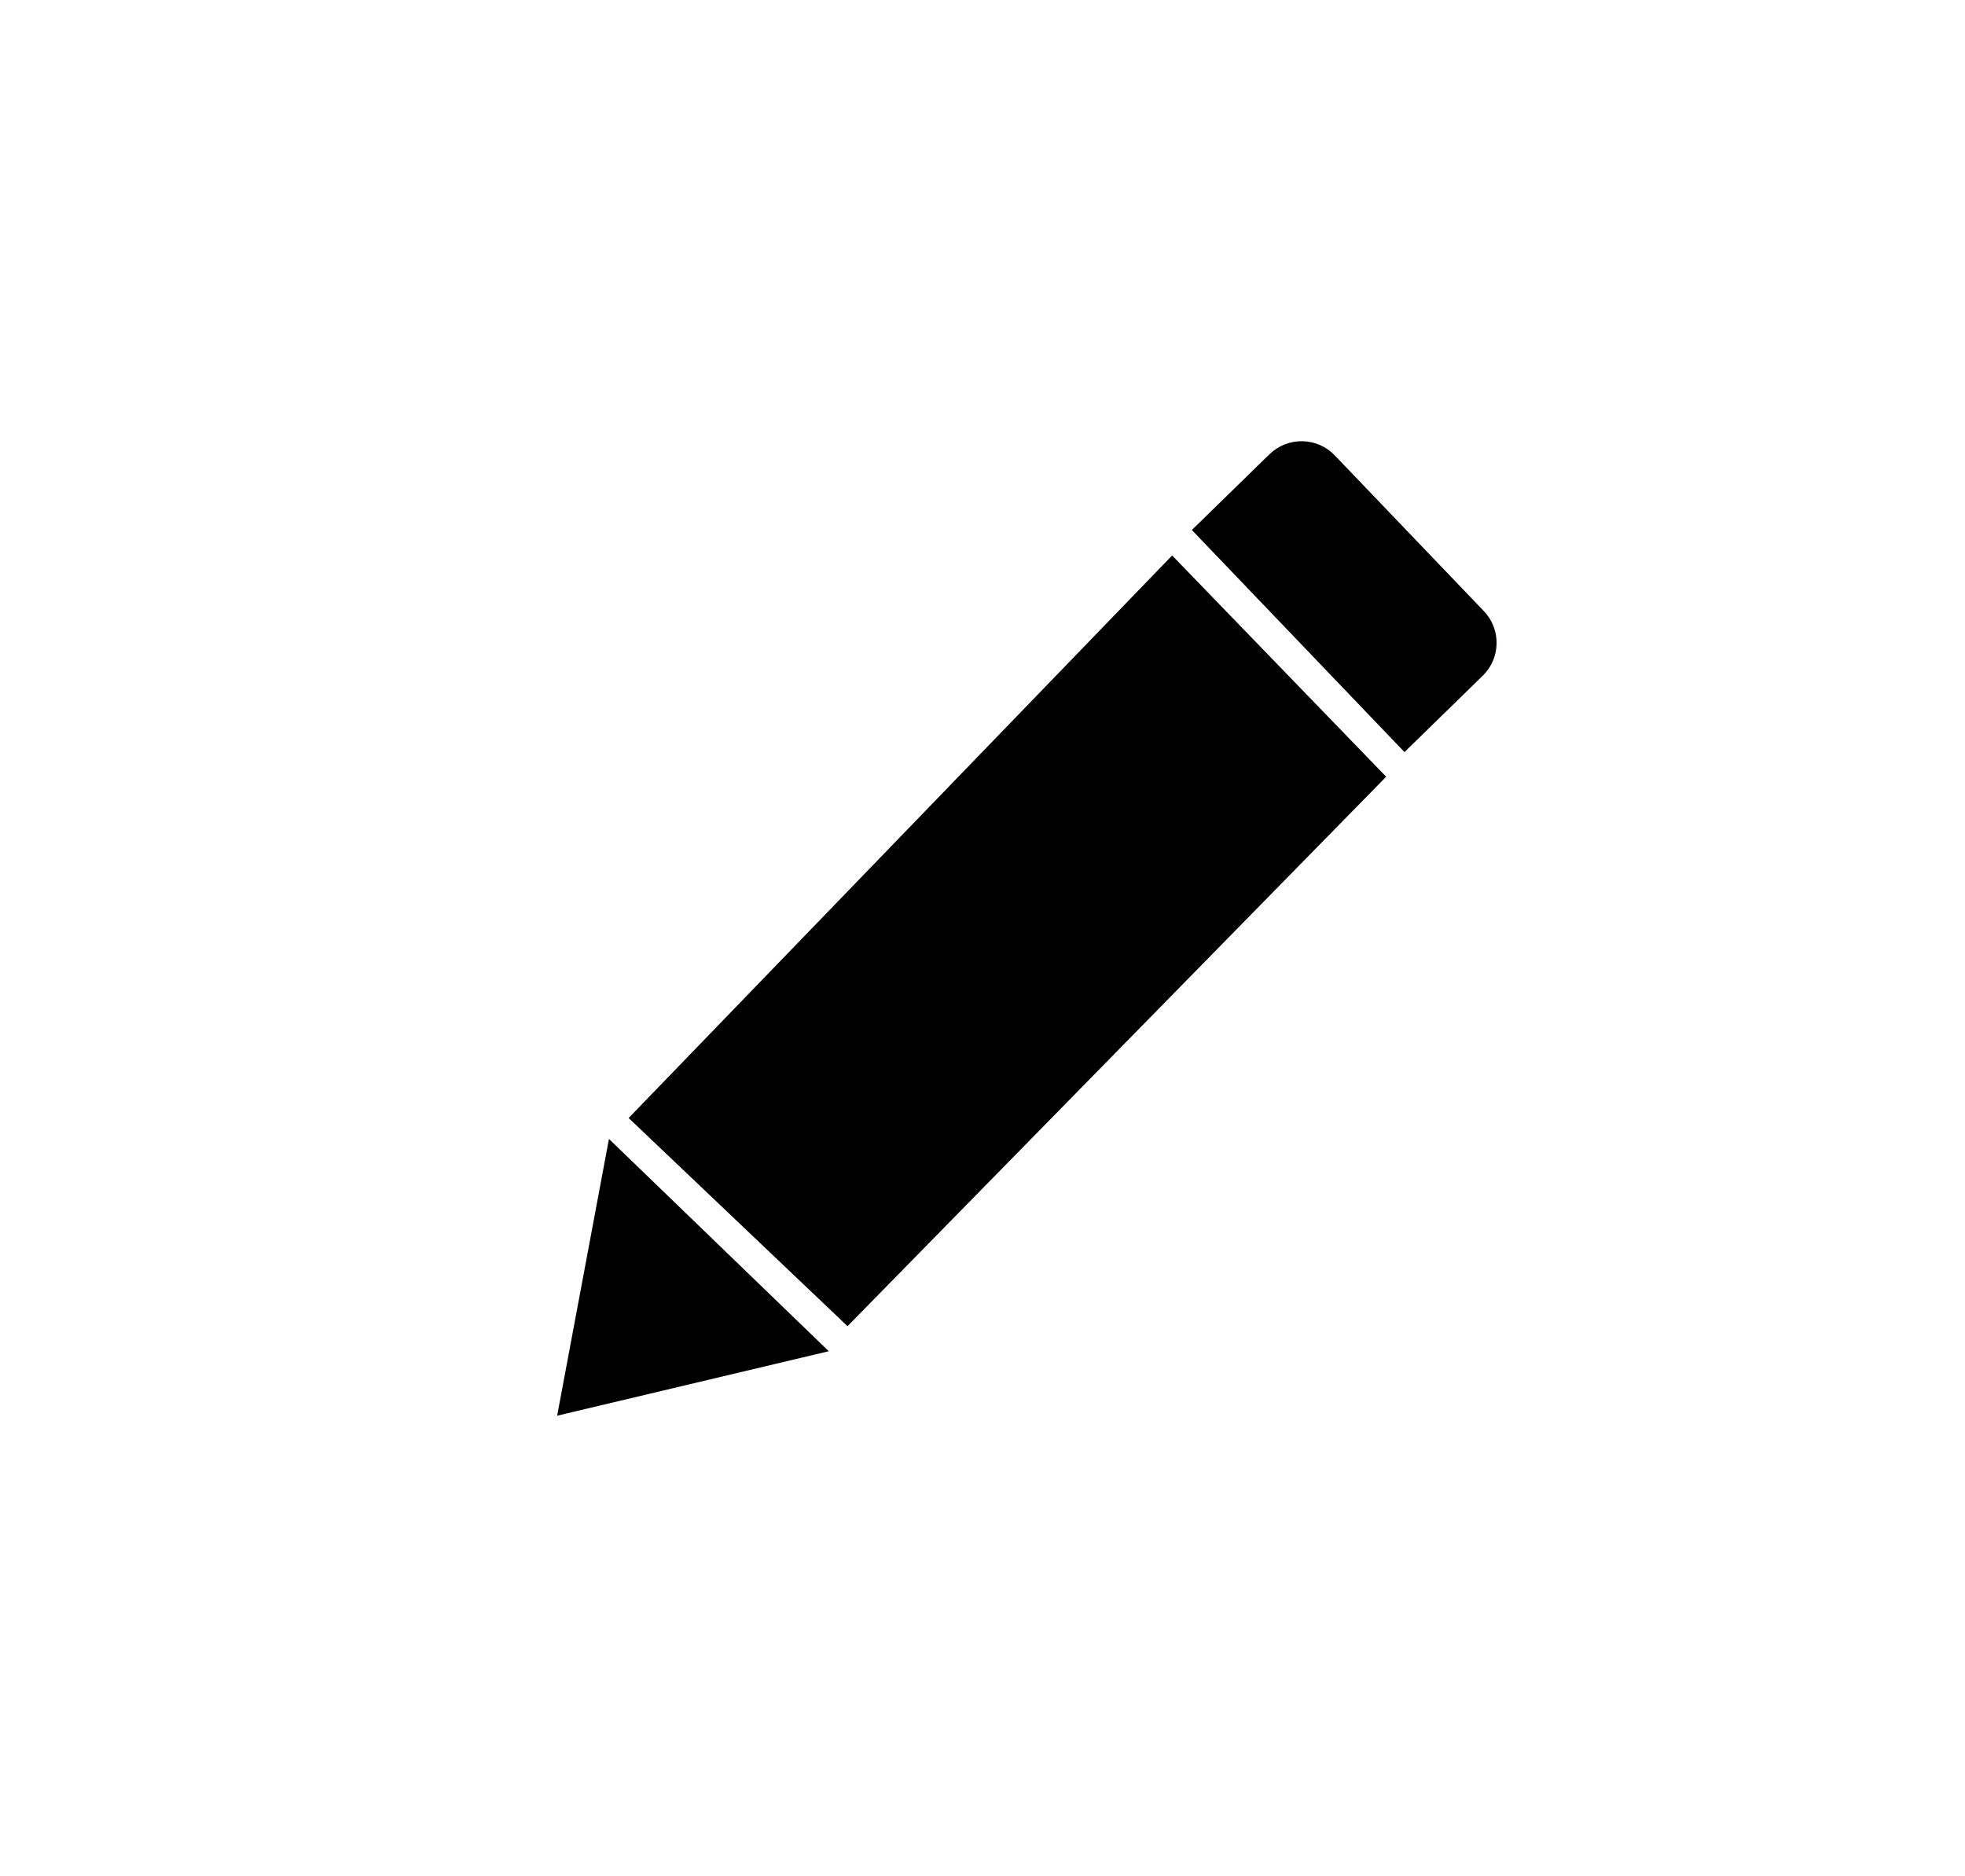
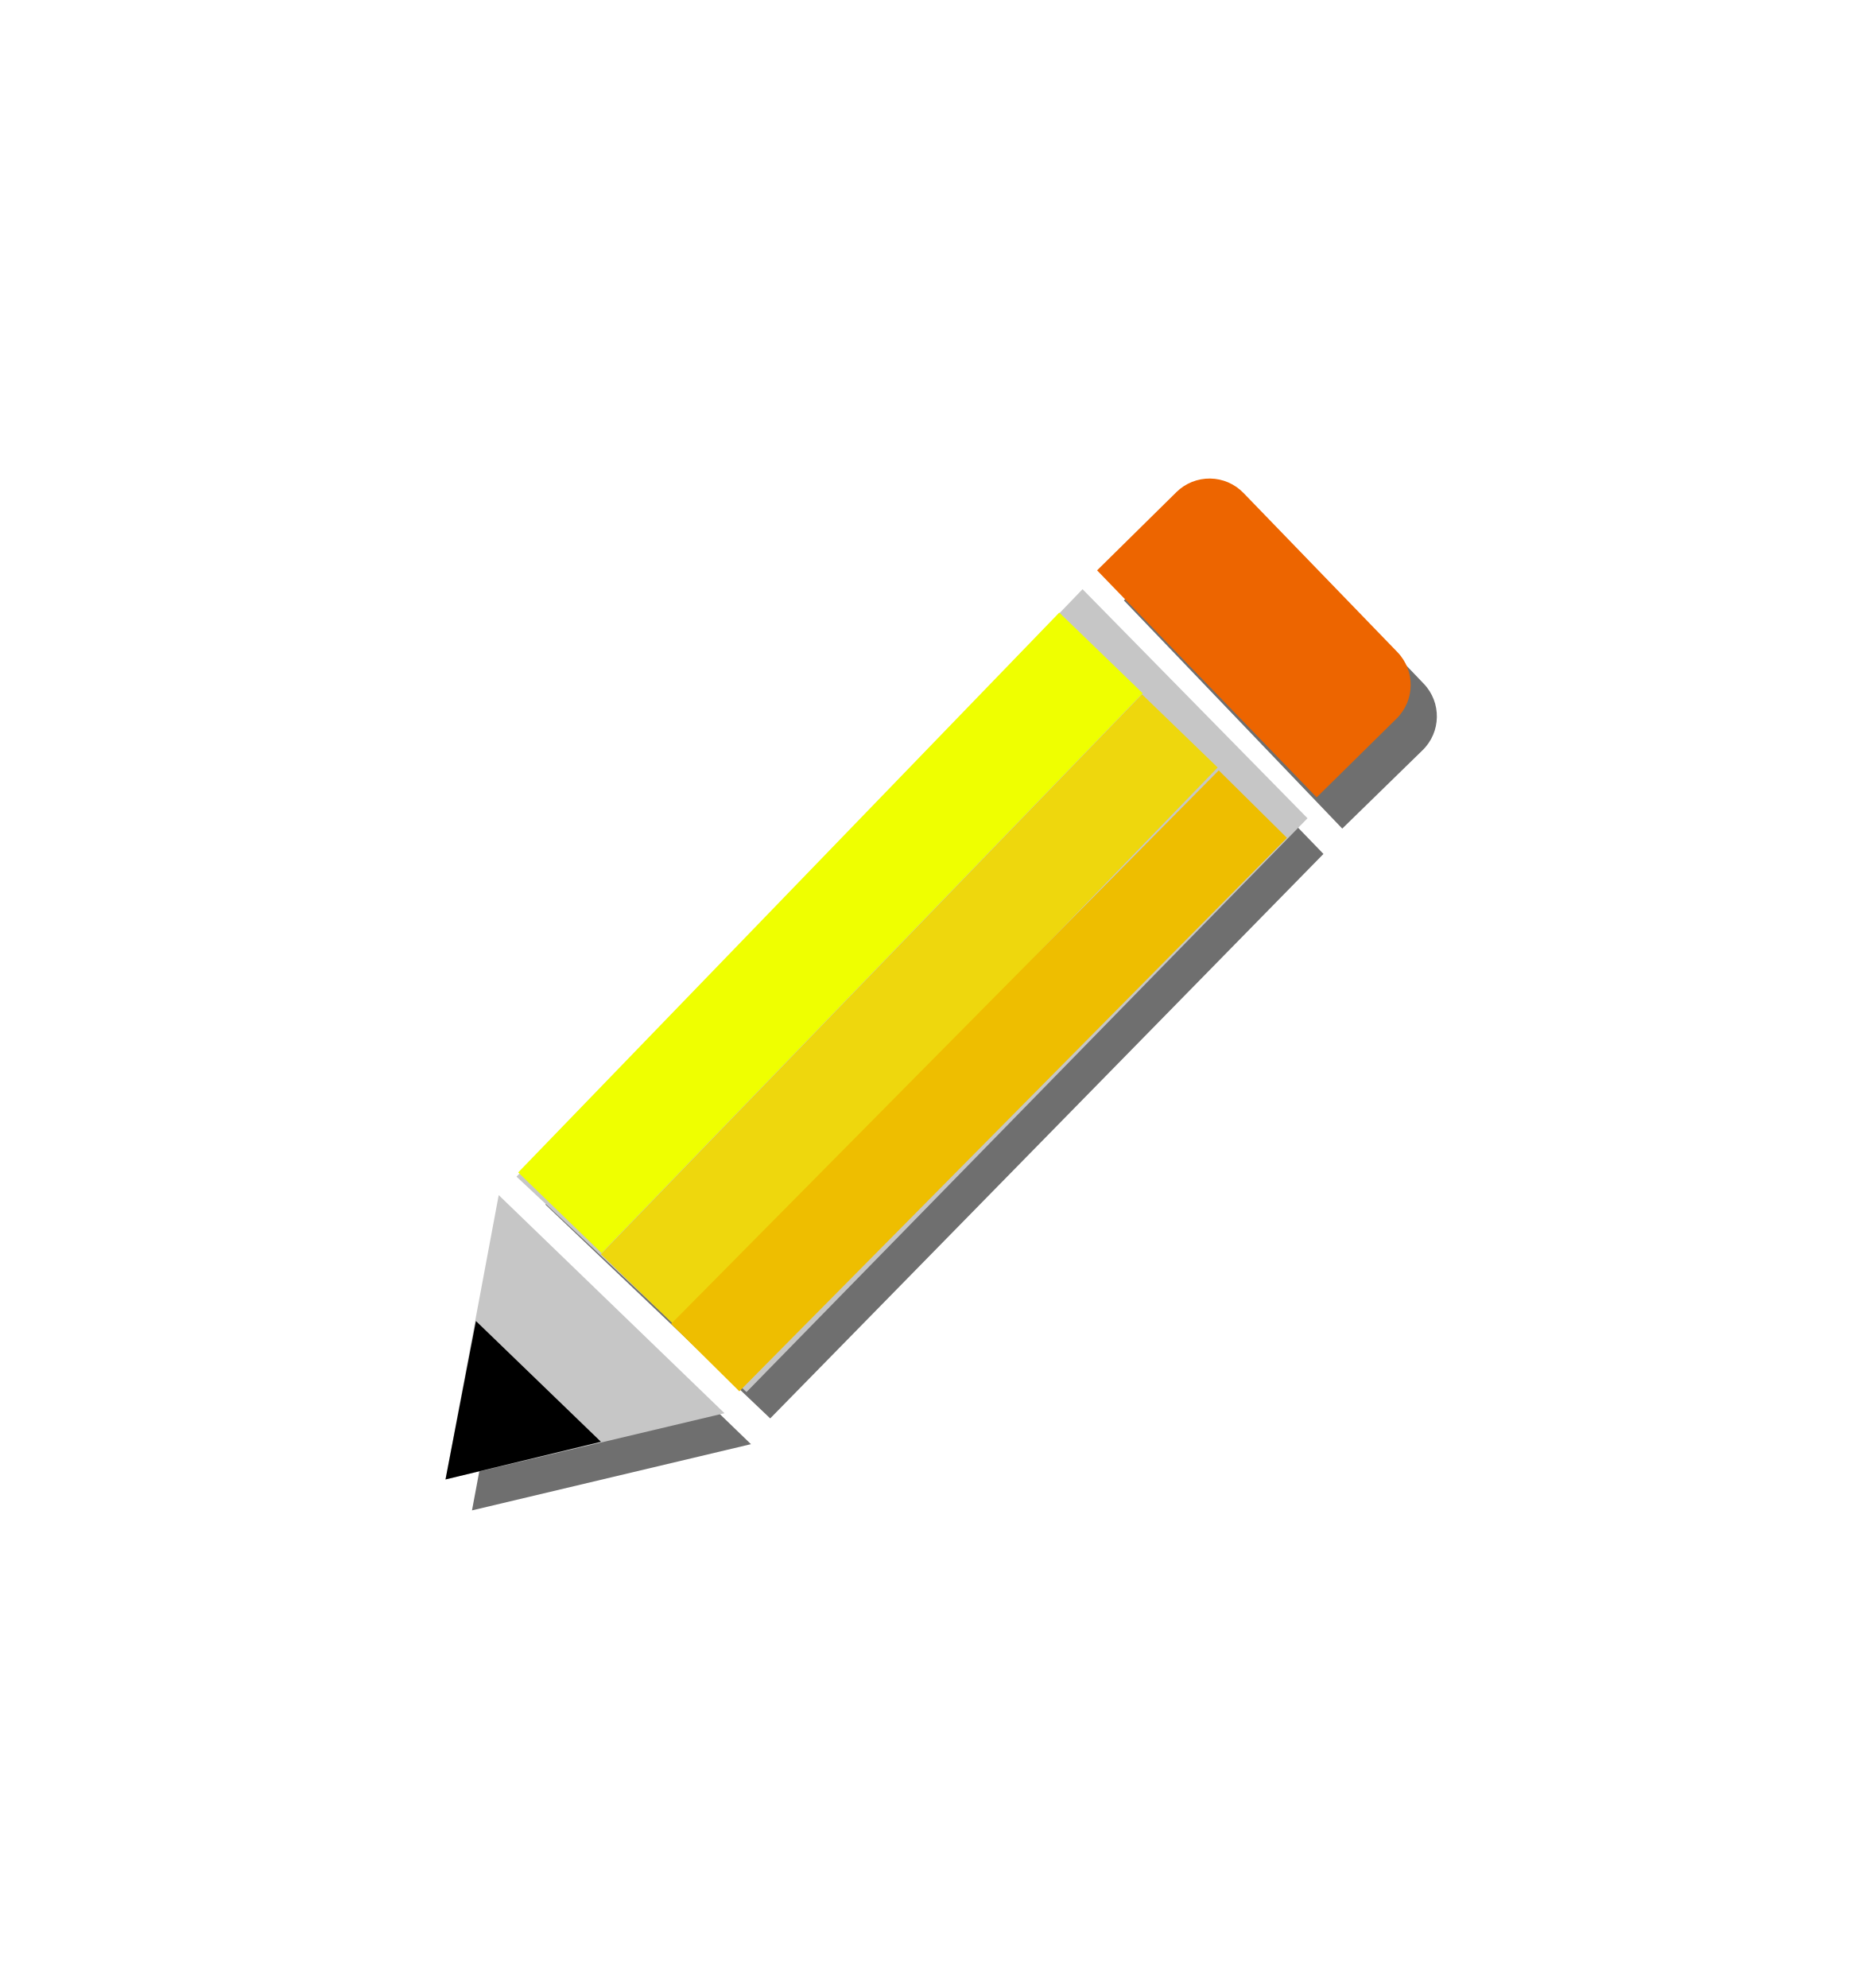
- <svg xmlns="http://www.w3.org/2000/svg" width="100%" height="100%" viewBox="0 0 66 63" version="1.1" xml:space="preserve" style="fill-rule:evenodd;clip-rule:evenodd;stroke-linejoin:round;stroke-miterlimit:1.414;">
-   <g transform="matrix(1,0,0,1,-126,-319)">
-     <g transform="matrix(0.860154,0,0,0.868428,-100.132,112.208)">
-       <g id="pencil">
-         <g>
-           <g transform="matrix(1,0,0,1,13.2345,51.1302)">
-             <path d="M274.21,230.237L295.433,208.478L303.791,217.036L282.757,238.289L274.21,230.237Z" />
-           </g>
-           <g transform="matrix(-1.05151,-1.00598,0.88162,-0.921524,306.359,796.058)">
-             <path d="M249.807,273.325L253.888,280.487L245.725,280.487L249.807,273.325Z" />
-           </g>
-           <g transform="matrix(0.646938,0.66935,-0.617746,0.597062,244.85,-41.2786)">
-             <path d="M292.703,183.594C292.703,182.454 291.856,181.536 290.804,181.536C288.388,181.536 284.239,181.536 281.805,181.536C281.294,181.536 280.801,181.757 280.438,182.151C280.074,182.545 279.869,183.079 279.869,183.634C279.869,185.698 279.869,188.541 279.869,188.541L292.703,188.541C292.703,188.541 292.703,185.661 292.703,183.594Z" />
-           </g>
-         </g>
+ <svg xmlns="http://www.w3.org/2000/svg" width="100%" height="100%" viewBox="0 0 61 65" version="1.1" xml:space="preserve" style="fill-rule:evenodd;clip-rule:evenodd;stroke-linejoin:round;stroke-miterlimit:1.414;">
+   <g transform="matrix(1,0,0,1,-257,-447)">
+     <g id="pencil">
+       <g transform="matrix(0.860154,0,0,0.868428,38.9727,286.44)">
+         <path d="M274.21,230.237L295.433,208.478L303.791,217.036L282.757,238.289L274.21,230.237Z" style="fill:rgb(111,111,111);" />
+       </g>
+       <g transform="matrix(-0.90446,-0.873619,0.75833,-0.800277,291.105,933.356)">
+         <path d="M249.807,273.325L253.888,280.487L245.725,280.487L249.807,273.325Z" style="fill:rgb(111,111,111);" />
+       </g>
+       <g transform="matrix(0.556466,0.581283,-0.531357,0.518505,238.198,206.189)">
+         <path d="M292.703,183.594C292.703,182.454 291.856,181.536 290.804,181.536C288.388,181.536 284.239,181.536 281.805,181.536C281.294,181.536 280.801,181.757 280.438,182.151C280.074,182.545 279.869,183.079 279.869,183.634C279.869,185.698 279.869,188.541 279.869,188.541L292.703,188.541C292.703,188.541 292.703,185.661 292.703,183.594Z" style="fill:rgb(111,111,111);" />
+       </g>
+       <g transform="matrix(0.876205,-0.0039049,0.00391696,0.87891,32.7251,284.185)">
+         <path d="M274.21,230.237L295.433,208.478L303.791,217.036L282.757,238.289L274.21,230.237Z" style="fill:rgb(198,198,198);" />
+       </g>
+       <g transform="matrix(-0.90446,-0.873619,0.75833,-0.800277,290.239,932.344)">
+         <path d="M249.807,273.325L253.888,280.487L245.725,280.487L249.807,273.325Z" style="fill:rgb(198,198,198);" />
+       </g>
+       <g transform="matrix(-0.500696,-0.483623,0.424229,-0.447695,280.694,738.551)">
+         <path d="M249.807,273.325L253.888,280.487L245.725,280.487L249.807,273.325Z" />
+       </g>
+       <g transform="matrix(0.55948,0.578383,-0.528655,0.52126,235.969,205.498)">
+         <path d="M292.703,183.594C292.703,182.454 291.856,181.536 290.804,181.536C288.388,181.536 284.239,181.536 281.805,181.536C281.294,181.536 280.801,181.757 280.438,182.151C280.074,182.545 279.869,183.079 279.869,183.634C279.869,185.698 279.869,188.541 279.869,188.541L292.703,188.541C292.703,188.541 292.703,185.661 292.703,183.594Z" style="fill:rgb(237,101,0);" />
+       </g>
+       <g transform="matrix(0.661925,-0.684766,1.27479,1.23227,154.041,386.206)">
+         <rect x="12.666" y="87.482" width="26.731" height="2.14" style="fill:rgb(239,255,0);" />
+       </g>
+       <g transform="matrix(0.661925,-0.684766,1.1564,1.11782,167.104,398.891)">
+         <rect x="12.666" y="87.482" width="26.731" height="2.14" style="fill:rgb(238,215,13);" />
+       </g>
+       <g transform="matrix(0.669919,-0.676947,1.04186,1.03105,179.319,408.66)">
+         <rect x="12.666" y="87.482" width="26.731" height="2.14" style="fill:rgb(238,190,0);" />
      </g>
    </g>
  </g>
</svg>
